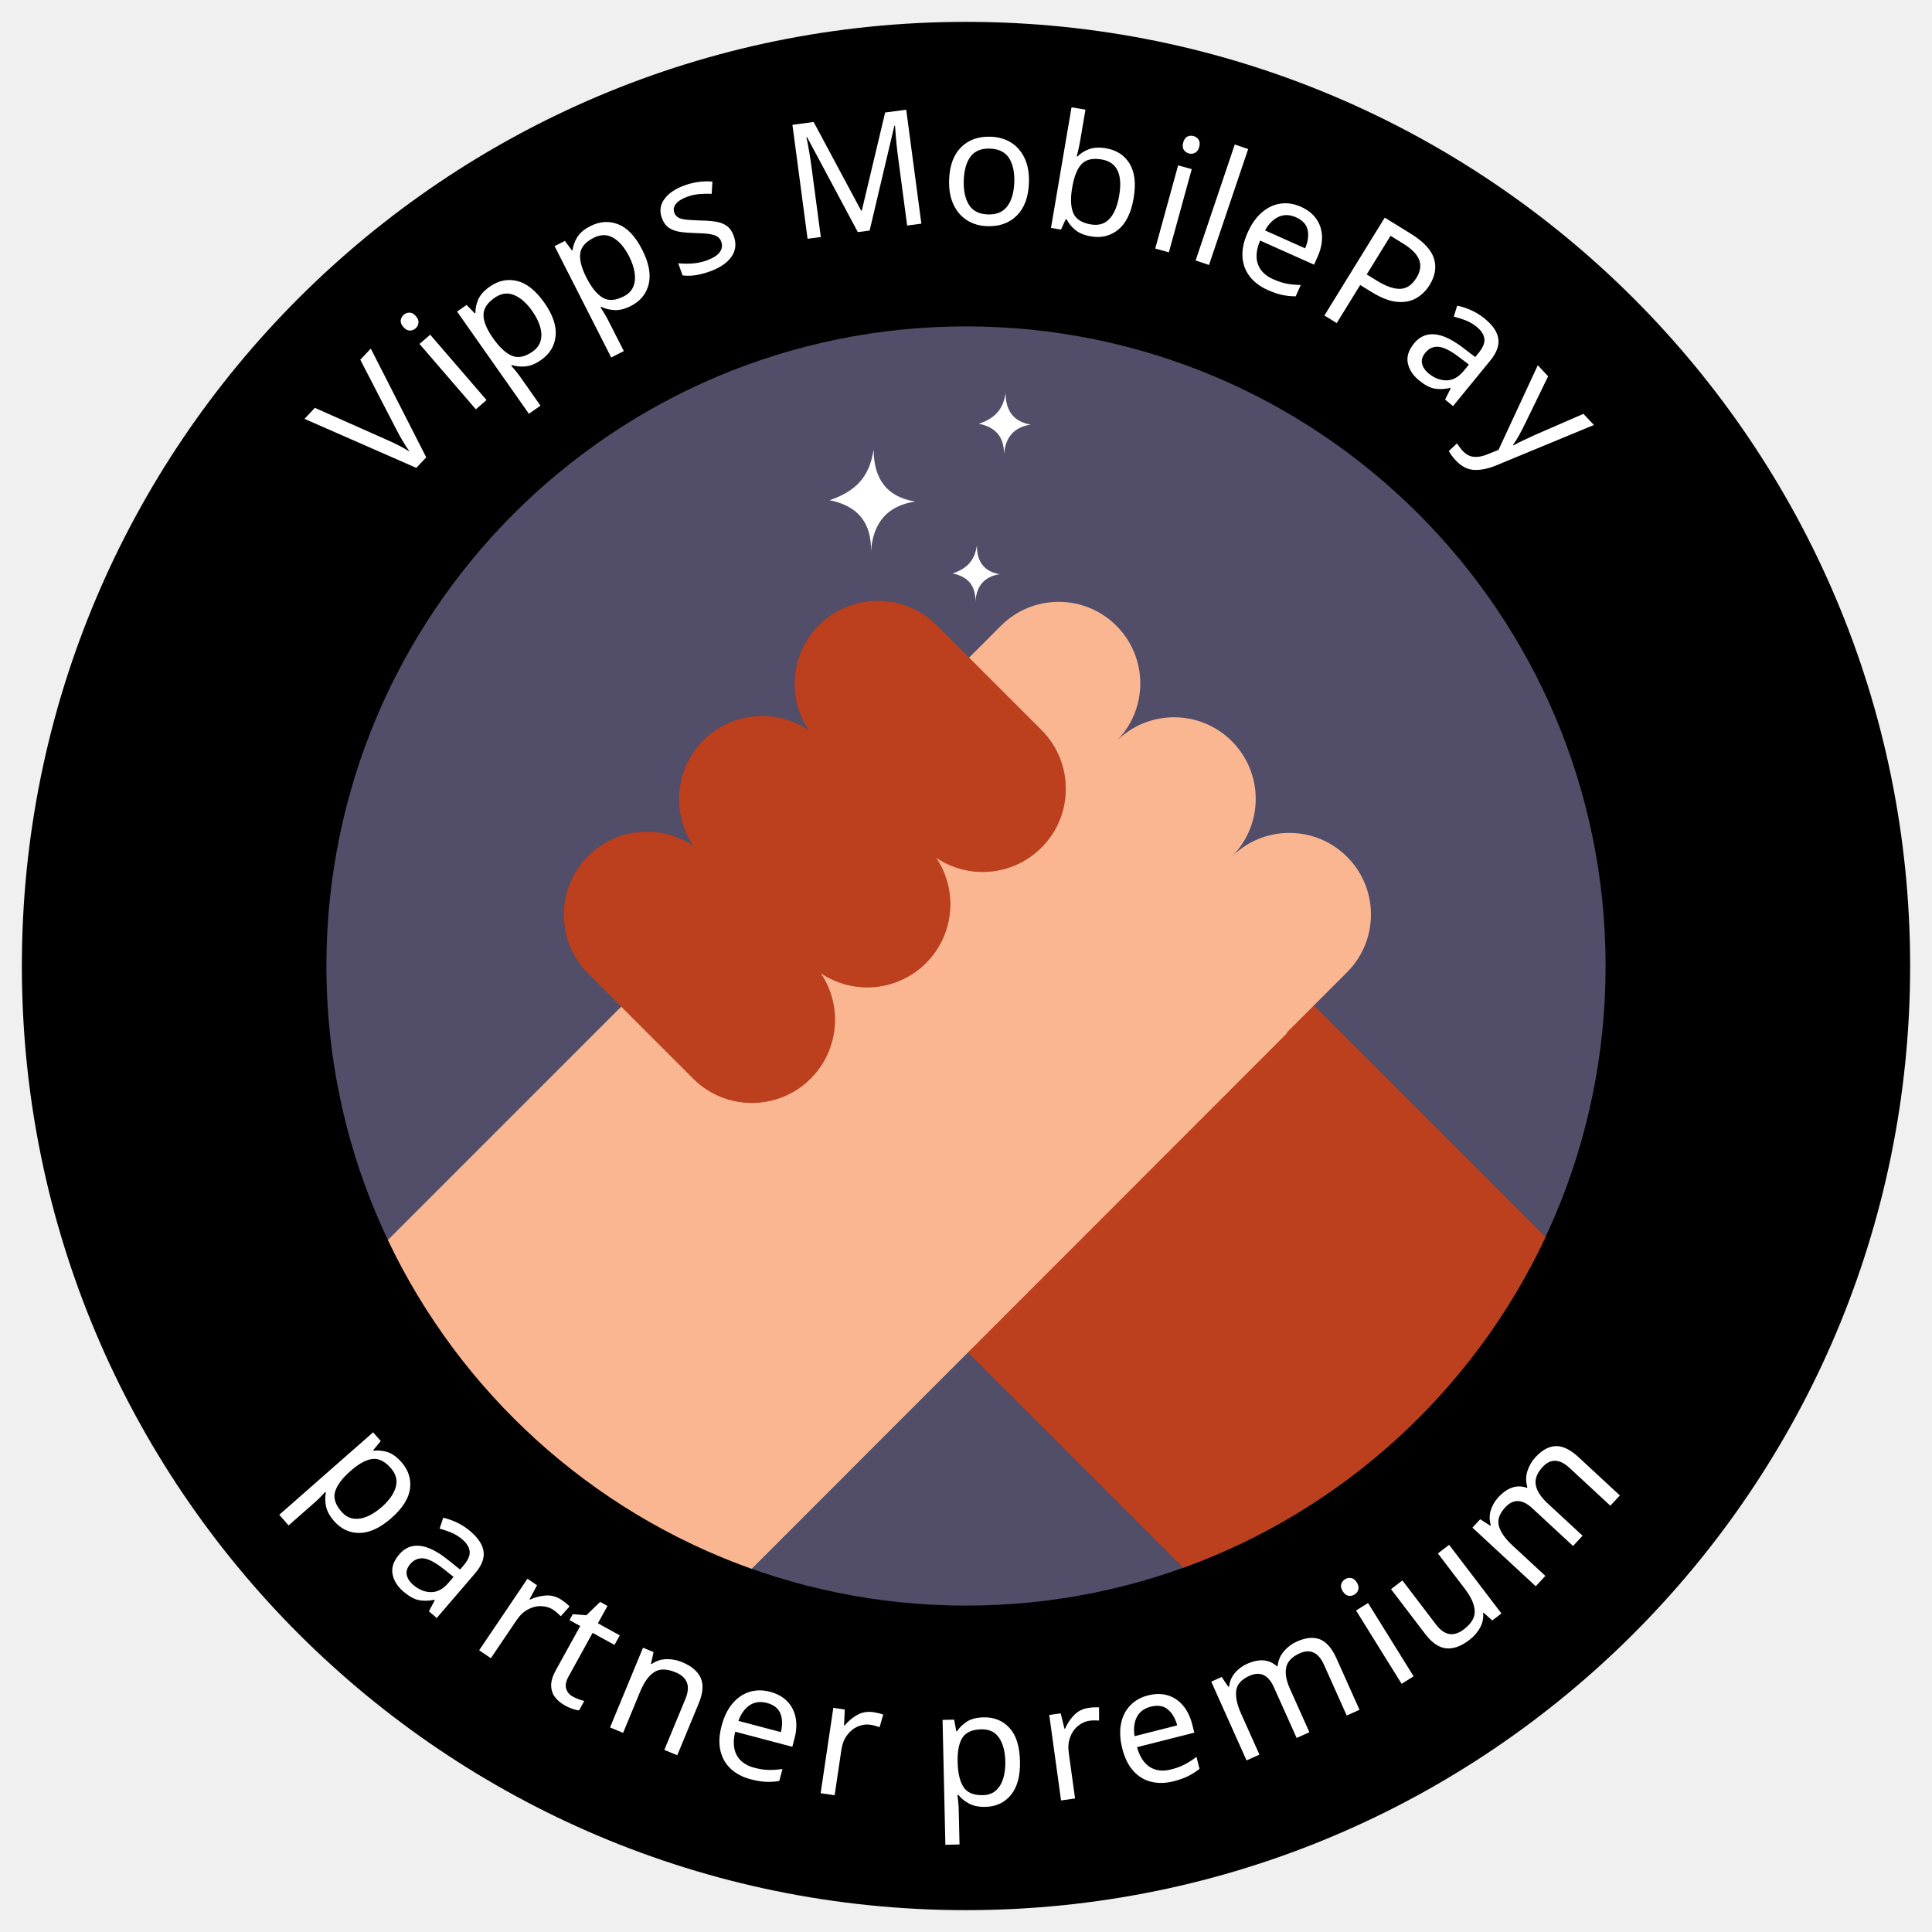
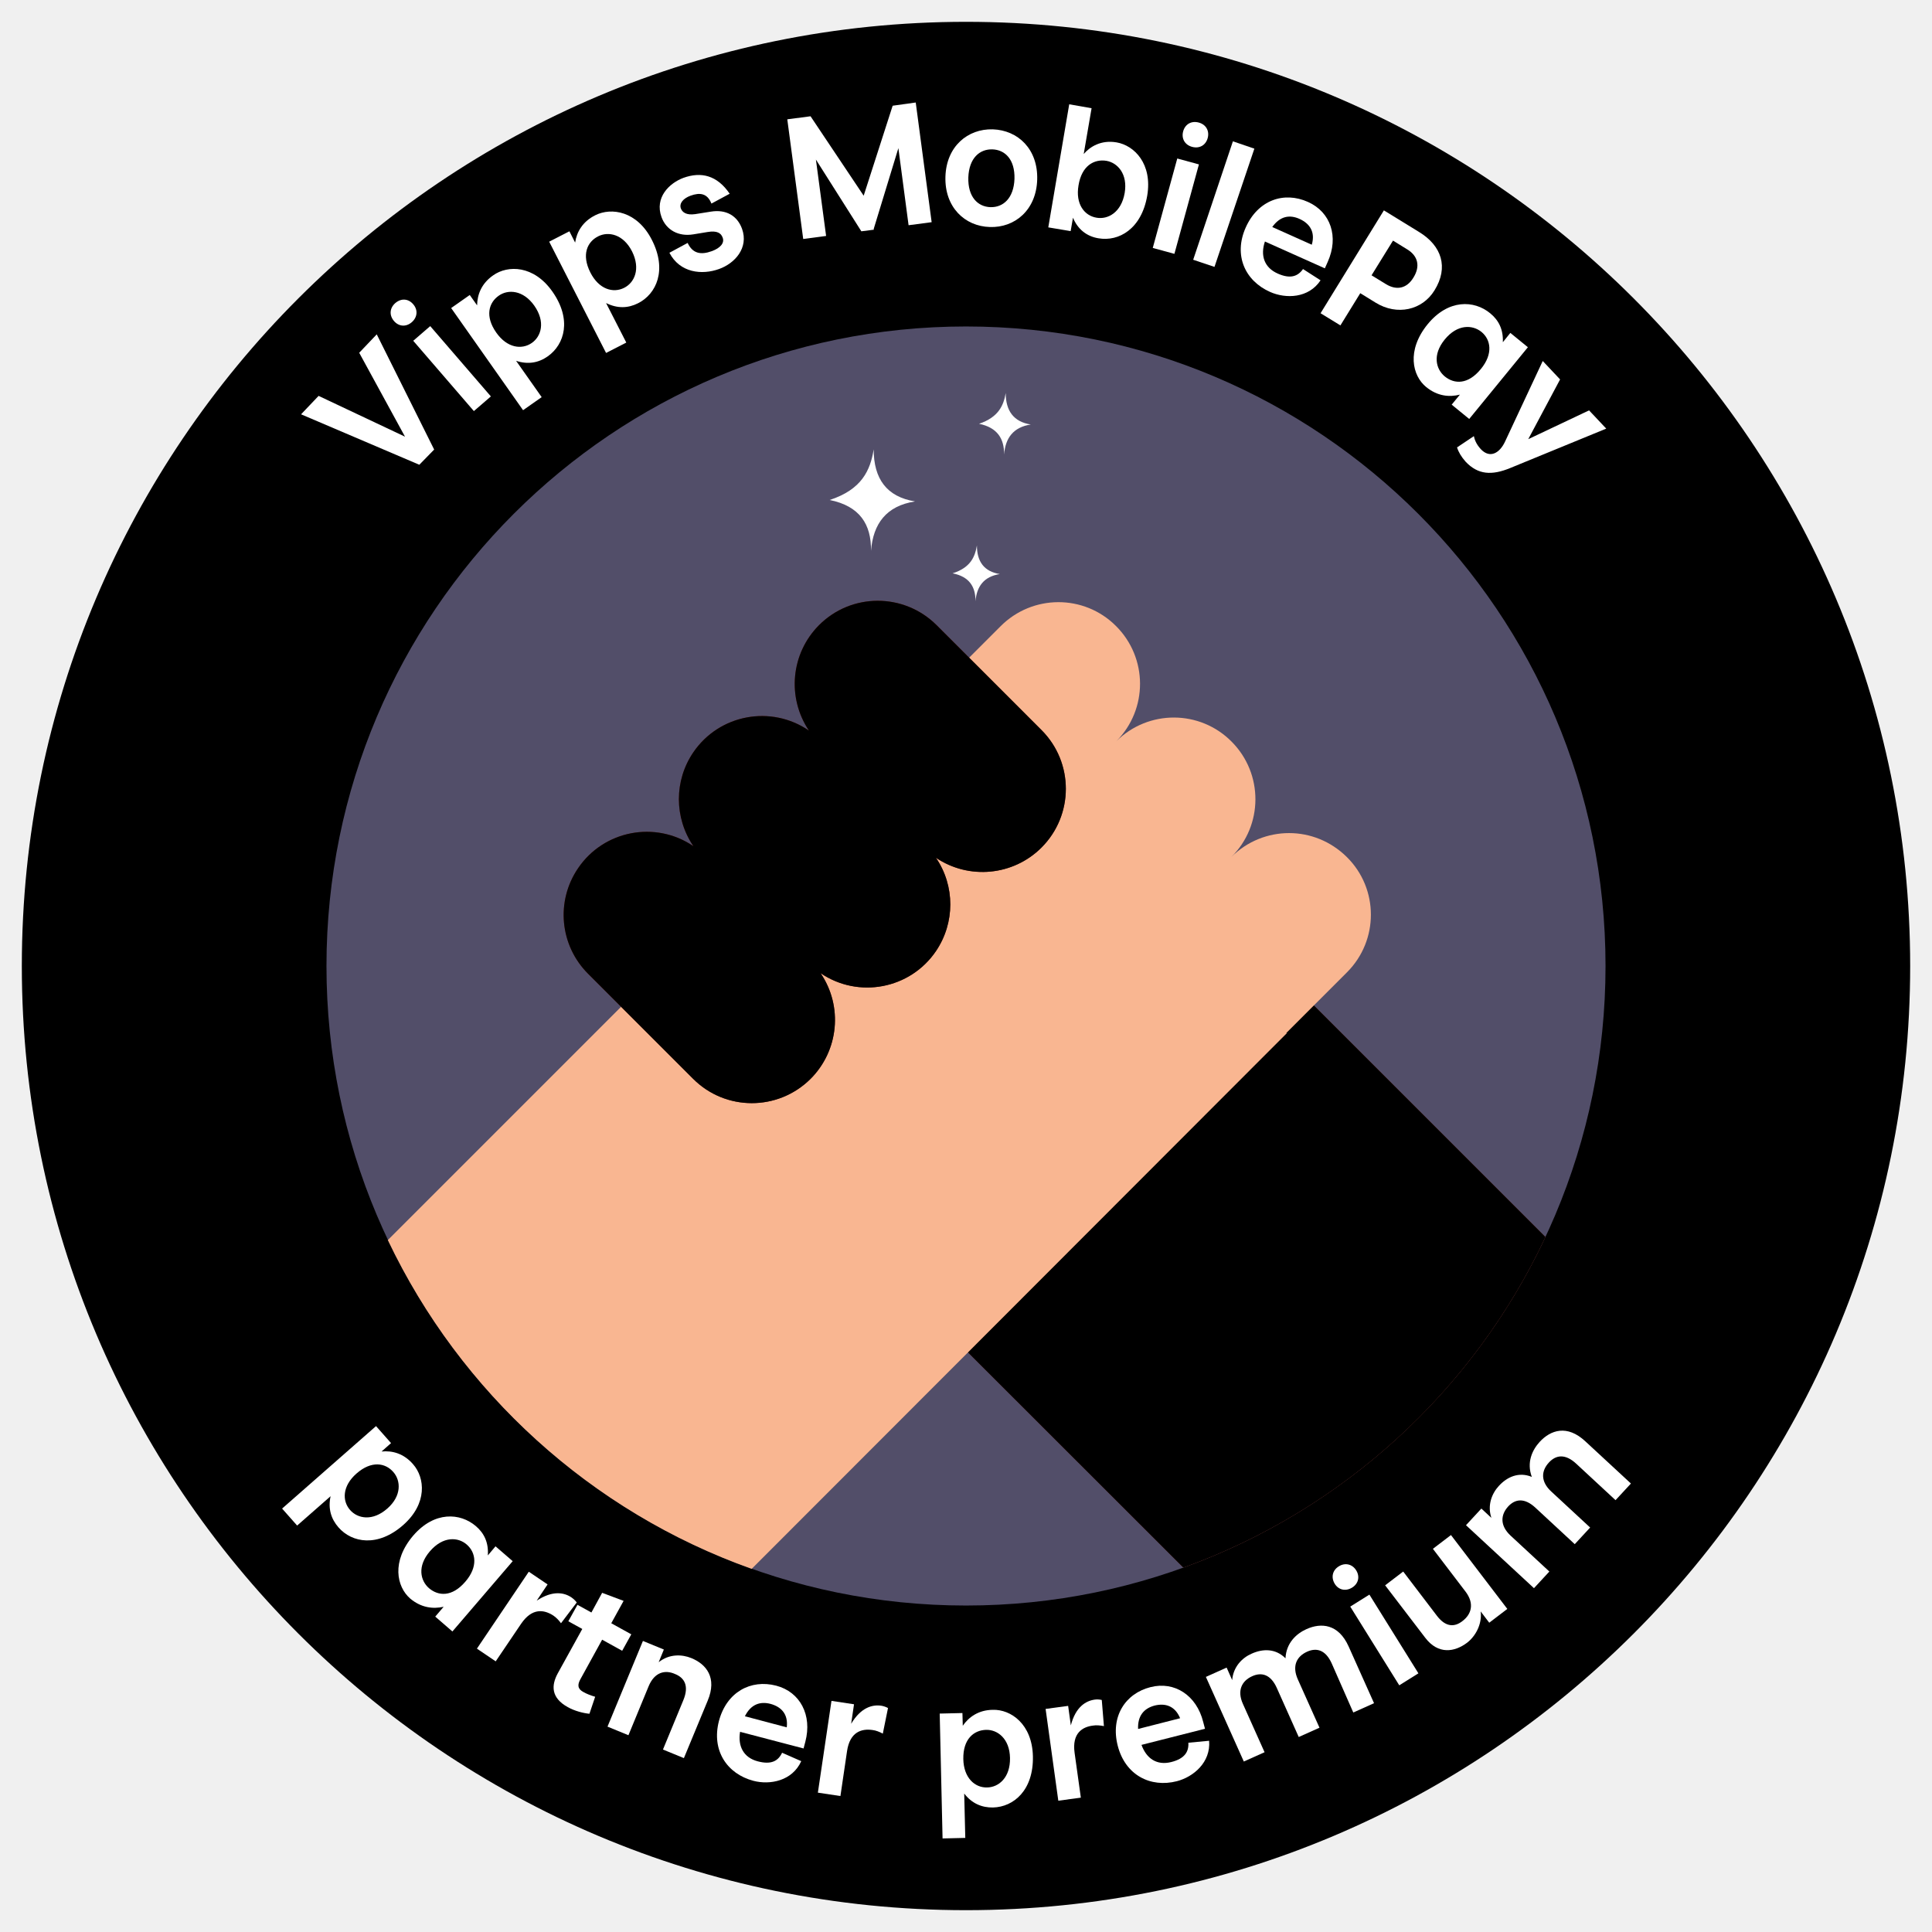
- <svg xmlns="http://www.w3.org/2000/svg" id="Visueller" viewBox="0 0 1080 1080">
-   <defs>
-     <style>
-       .cls-1 {
-         font-family: VippsDisplay-Regular, 'Vipps Display';
-         font-size: 90px;
-       }
- 
-       .cls-1, .cls-2 {
-         fill: #fff;
-       }
- 
-       .cls-3 {
-         fill: #524e69;
-       }
- 
-       .cls-4 {
-         fill: #f9b691;
-       }
- 
-       .cls-4, .cls-5, .cls-6 {
-         fill-rule: evenodd;
-       }
- 
-       .cls-5 {
-         fill: #792716;
-       }
- 
-       .cls-6 {
-         fill: rgba(255, 91, 36, .5);
-       }
-     </style>
-   </defs>
-   <circle cx="540" cy="540" r="527.78" />
-   <circle class="cls-3" cx="540" cy="540" r="357.54" />
-   <text class="cls-1" transform="translate(216.96 278.24) rotate(-46.67)">
-     <tspan x="0" y="0">V</tspan>
-   </text>
-   <text class="cls-1" transform="translate(260.2 233.8) rotate(-40.77)">
-     <tspan x="0" y="0">i</tspan>
-   </text>
-   <text class="cls-1" transform="translate(276.98 218.04) rotate(-35.1)">
-     <tspan x="0" y="0">p</tspan>
-   </text>
-   <text class="cls-1" transform="translate(325.06 184.06) rotate(-26.96)">
-     <tspan x="0" y="0">p</tspan>
-   </text>
-   <text class="cls-1" transform="translate(377.87 157.55) rotate(-19.69)">
-     <tspan x="0" y="0">s</tspan>
-   </text>
-   <text class="cls-1" transform="translate(421.48 142.4) rotate(-14.87)">
-     <tspan x="0" y="0"> </tspan>
-   </text>
-   <text class="cls-1" transform="translate(442.78 134.63) rotate(-7.57)">
-     <tspan x="0" y="0">M</tspan>
-   </text>
-   <text class="cls-1" transform="translate(524.86 124.69) rotate(1.78)">
-     <tspan x="0" y="0">o</tspan>
-   </text>
-   <text class="cls-1" transform="translate(579.96 126.13) rotate(9.66)">
-     <tspan x="0" y="0">b</tspan>
-   </text>
-   <text class="cls-1" transform="translate(638.4 136.92) rotate(15.38)">
-     <tspan x="0" y="0">i</tspan>
-   </text>
-   <text class="cls-1" transform="translate(661.1 143.15) rotate(18.66)">
-     <tspan x="0" y="0">l</tspan>
-   </text>
-   <text class="cls-1" transform="translate(683.2 149.75) rotate(24.07)">
-     <tspan x="0" y="0">e</tspan>
-   </text>
-   <text class="cls-1" transform="translate(732.91 171.78) rotate(31.66)">
-     <tspan x="0" y="0">P</tspan>
-   </text>
-   <text class="cls-1" transform="translate(778.82 199.66) rotate(39.27)">
-     <tspan x="0" y="0">a</tspan>
-   </text>
-   <text class="cls-1" transform="translate(824.42 237.15) rotate(46.78)">
-     <tspan x="0" y="0">y</tspan>
-   </text>
-   <text class="cls-1" transform="translate(167.28 826.77) rotate(48.69)">
-     <tspan x="0" y="0">p</tspan>
-   </text>
-   <text class="cls-1" transform="translate(211.35 876.34) rotate(40.65)">
-     <tspan x="0" y="0">a</tspan>
-   </text>
-   <text class="cls-1" transform="translate(261.5 918.23) rotate(34.04)">
-     <tspan x="0" y="0">r</tspan>
-   </text>
-   <text class="cls-1" transform="translate(296.74 941.83) rotate(28.9)">
-     <tspan x="0" y="0">t</tspan>
-   </text>
-   <text class="cls-1" transform="translate(333.94 962.73) rotate(22.47)">
-     <tspan x="0" y="0">n</tspan>
-   </text>
-   <text class="cls-1" transform="translate(392.5 986.51) rotate(14.81)">
-     <tspan x="0" y="0">e</tspan>
-   </text>
-   <text class="cls-1" transform="translate(451.17 1001.28) rotate(8.45)">
-     <tspan x="0" y="0">r</tspan>
-   </text>
-   <text class="cls-1" transform="translate(492.52 1007.05) rotate(4.26)">
-     <tspan x="0" y="0"> </tspan>
-   </text>
-   <text class="cls-1" transform="translate(520.33 1009.83) rotate(-1.29)">
-     <tspan x="0" y="0">p</tspan>
-   </text>
-   <text class="cls-1" transform="translate(585.55 1007.49) rotate(-7.87)">
-     <tspan x="0" y="0">r</tspan>
-   </text>
-   <text class="cls-1" transform="translate(628.43 1001.81) rotate(-14.23)">
-     <tspan x="0" y="0">e</tspan>
-   </text>
-   <text class="cls-1" transform="translate(689.83 987.21) rotate(-24.13)">
-     <tspan x="0" y="0">m</tspan>
-   </text>
-   <text class="cls-1" transform="translate(777 945.29) rotate(-31.86)">
-     <tspan x="0" y="0">i</tspan>
-   </text>
-   <text class="cls-1" transform="translate(801.17 931.01) rotate(-37.32)">
-     <tspan x="0" y="0">u</tspan>
-   </text>
-   <text class="cls-1" transform="translate(853.29 892.35) rotate(-47.2)">
-     <tspan x="0" y="0">m</tspan>
-   </text>
-   <path class="cls-5" d="m863.92,691.55c-40.05,85.46-112.93,152.48-202.41,184.8l-120.37-120.37-148.71-148.74-29.5-29.5,193.57-193.61,32.23,32.23s.01.02.02.03l145.69,145.68,129.48,129.48Z" />
-   <path class="cls-6" d="m863.92,691.55c-40.05,85.46-112.93,152.48-202.41,184.8l-120.37-120.37-148.71-148.74-29.5-29.5,193.57-193.61,32.23,32.23s.01.02.02.03l145.69,145.68,129.48,129.48Z" />
-   <path class="cls-4" d="m753.01,543.48l-18.57,18.59-15.27,15.28.25.25-178.28,178.38-120.93,120.99c-89.71-31.88-162.92-98.58-203.37-183.83l130.42-130.42,149.65-149.65c1.17-1.54,2.43-3.01,3.79-4.39l41-41.03,17.73-17.74c17.76-17.88,46.65-17.98,64.53-.22,17.88,17.76,17.97,46.65.21,64.53,17.88-17.76,46.77-17.67,64.53.21,17.76,17.88,17.66,46.77-.22,64.53,8.91-8.91,20.59-13.36,32.27-13.36s23.35,4.45,32.26,13.36c17.82,17.81,17.82,46.7,0,64.52Z" />
-   <path class="cls-5" d="m582.16,473.81c18.14-18.13,18.15-47.54.02-65.69,0,0-.01-.01-.02-.02l-58.67-58.67c-18.16-18.11-47.57-18.07-65.69.09-15.71,15.76-18.04,40.44-5.56,58.86-21.17-14.49-50.07-9.07-64.56,12.1-10.82,15.81-10.82,36.65,0,52.46-21.23-14.39-50.11-8.85-64.51,12.38-12.49,18.42-10.16,43.1,5.56,58.86l58.67,58.67c18.1,18.18,47.51,18.24,65.69.13,15.84-15.78,18.2-40.61,5.59-59.08,21.21,14.42,50.1,8.92,64.52-12.29,10.72-15.76,10.72-36.47,0-52.23,18.44,12.53,43.19,10.19,58.95-5.57Z" />
-   <path class="cls-6" d="m582.16,473.81c18.14-18.13,18.15-47.54.02-65.69,0,0-.01-.01-.02-.02l-58.67-58.67c-18.16-18.11-47.57-18.07-65.69.09-15.71,15.76-18.04,40.44-5.56,58.86-21.17-14.49-50.07-9.07-64.56,12.1-10.82,15.81-10.82,36.65,0,52.46-21.23-14.39-50.11-8.85-64.51,12.38-12.49,18.42-10.16,43.1,5.56,58.86l58.67,58.67c18.1,18.18,47.51,18.24,65.69.13,15.84-15.78,18.2-40.61,5.59-59.08,21.21,14.42,50.1,8.92,64.52-12.29,10.72-15.76,10.72-36.47,0-52.23,18.44,12.53,43.19,10.19,58.95-5.57Z" />
-   <path class="cls-2" d="m488.38,251.25c.02,16.35,7.23,26.48,23.14,29.11-16.14,2.48-23.44,12.46-24.63,27.61.22-14.75-6.33-24.97-23.14-28.36,18.08-6.01,22.74-16.7,24.63-28.36Z" />
-   <path class="cls-2" d="m546.09,304.93c0,9.01,3.99,14.6,12.75,16.05-8.9,1.37-12.92,6.87-13.58,15.22.12-8.13-3.49-13.77-12.75-15.63,9.97-3.31,12.54-9.21,13.58-15.63Z" />
-   <path class="cls-2" d="m562.15,219.68c0,9.91,4.39,16.06,14.03,17.65-9.79,1.51-14.21,7.56-14.94,16.75.13-8.94-3.84-15.15-14.03-17.2,10.97-3.64,13.79-10.13,14.94-17.2Z" />
+ <svg xmlns="http://www.w3.org/2000/svg" version="1.1" id="Visueller" x="0px" y="0px" viewBox="0 0 1080 1080" style="enable-background:new 0 0 1080 1080;" xml:space="preserve">
+   <style type="text/css">
+ 	.st0{fill:#524E69;}
+ 	.st1{enable-background:new    ;}
+ 	.st2{fill:#FFFFFF;}
+ 	.st3{fill-rule:evenodd;clip-rule:evenodd;fill:#792716;}
+ 	.st4{fill-rule:evenodd;clip-rule:evenodd;}
+ 	.st5{fill-rule:evenodd;clip-rule:evenodd;fill:#F9B691;}
+ </style>
+   <circle cx="540" cy="540" r="527.8" />
+   <circle class="st0" cx="540" cy="540" r="357.5" />
+   <g class="st1">
+     <path class="st2" d="M234.4,259.8l-66.1-28.2l9.8-10.3l48.3,22.8l-25.6-46.9l9.8-10.3l32.1,64.4L234.4,259.8z" />
+   </g>
+   <g class="st1">
+     <path class="st2" d="M231,170.1c2.7,3.1,2.4,7.2-0.8,10c-3.2,2.8-7.3,2.5-10-0.7s-2.4-7.2,0.8-10   C224.3,166.6,228.3,166.9,231,170.1z M240.5,182.3l33.9,39.3l-9.5,8.2L231,190.5L240.5,182.3z" />
+   </g>
+   <g class="st1">
+     <path class="st2" d="M308.8,163c10.9,15.5,6.9,29.5-2.6,36.2c-5.1,3.6-11,4.7-17.7,2.5l14.3,20.3l-10.4,7.3l-40.2-57.1l10.4-7.3   l4.1,5.8c0.1-6,2.4-12.2,9-16.8C283.9,148.1,298.4,148.2,308.8,163z M277.4,185.9c6.1,8.7,14.3,9.7,19.9,5.8   c5.3-3.7,7.7-11.8,1.4-20.8c-6.2-8.8-14.7-9.3-19.9-5.6C273.2,169.2,271,176.8,277.4,185.9z" />
+   </g>
+   <g class="st1">
+     <path class="st2" d="M364.4,134.1c8.6,16.8,2.6,30.2-7.7,35.4c-5.5,2.8-11.5,3.1-17.9-0.1l11.3,22.1l-11.3,5.8L307,135.1l11.3-5.8   l3.2,6.3c0.9-5.9,4.1-11.7,11.3-15.3C341.8,115.8,356.2,118,364.4,134.1z M330,152.3c4.8,9.5,12.8,11.7,18.9,8.6   c5.8-2.9,9.3-10.6,4.4-20.4c-4.9-9.6-13.2-11.3-18.9-8.4C328.2,135.2,325,142.4,330,152.3z" />
+   </g>
+   <g class="st1">
+     <path class="st2" d="M382.1,99.4c9.8-3.5,18.7-1.5,25.8,8.9l-10.2,5.5c-2.3-5.8-6.5-6.3-11.7-4.4c-4.1,1.5-6.4,4.3-5.4,7.1   c0.8,2.2,3.1,3.9,8,3.2l8.8-1.4c8.6-1.4,14.8,2.4,17.4,9.6c3.8,10.6-3.9,19.3-12.9,22.5c-9.5,3.4-21.8,2.2-27.7-9.1l10.2-5.5   c2.8,6,7.4,6.8,13.5,4.6c4.7-1.7,7.2-4.5,6.1-7.5c-0.9-2.6-3.1-4.1-8.5-3.2l-7.9,1.3c-8.4,1.4-15.2-2.5-17.8-9.6   C365.8,110.4,374.2,102.3,382.1,99.4z" />
+   </g>
+   <g class="st1">
+     <path class="st2" d="M511.9,57.3l8.9,66.9l-12.9,1.7l-5.7-43.1l-13.8,45.2l0.1,0.4l-7,0.9l-25.4-40.1l5.7,42.7l-12.8,1.7l-8.9-66.9   l13-1.7l29.7,44.4L499,59.1L511.9,57.3z" />
+   </g>
+   <g class="st1">
+     <path class="st2" d="M579.8,100.4c-0.5,17-12.5,27-26.5,26.5c-14-0.4-25.3-11.1-24.8-28.1S541,71.9,555,72.3   C569.1,72.8,580.3,83.4,579.8,100.4z M541.3,99.2c-0.3,10.9,5.3,16.4,12.4,16.6c7,0.2,13-4.9,13.4-15.8   c0.3-10.9-5.3-16.3-12.4-16.5C547.7,83.3,541.7,88.3,541.3,99.2z" />
+   </g>
+   <g class="st1">
+     <path class="st2" d="M610.2,60.5l-4.4,25.6c3.5-4.1,9.7-8,18.4-6.5c9.9,1.7,20.1,12,17.1,29.8c-3.2,18.6-15.9,25.8-27.3,23.8   c-6.7-1.1-11.6-5.2-14.2-11.5l-1.3,7.5l-12.5-2.1l11.7-68.8L610.2,60.5z M602.9,103.6c-1.8,10.5,3.3,17,10.1,18.1   c6.3,1.1,13.8-2.9,15.7-13.8c1.8-10.6-3.9-16.9-10.2-18C611.6,88.8,604.7,92.6,602.9,103.6z" />
+   </g>
+   <g class="st1">
+     <path class="st2" d="M670.2,91.9l-13.7,50l-12.1-3.3l13.7-50L670.2,91.9z M675.1,77.2c-1.1,4-4.6,6-8.7,4.9c-4.1-1.1-6.1-4.7-5-8.7   c1.1-4,4.6-6,8.7-4.9S676.2,73.2,675.1,77.2z" />
+   </g>
+   <g class="st1">
+     <path class="st2" d="M701.2,83.1l-22.3,66.1l-11.9-4L689.2,79L701.2,83.1z" />
+   </g>
+   <g class="st1">
+     <path class="st2" d="M707.1,135c-2.6,7.7-0.5,14.5,7.1,17.9c7.1,3.2,11.3,1.6,14.2-2.5l9.8,6.3c-6.7,10.1-19.4,10.4-28.2,6.5   c-14-6.2-20.6-20.5-13.6-36.1c6.8-15.2,21.3-20.3,34.8-14.2c12.7,5.7,17.3,19.5,11,33.5l-1.6,3.6L707.1,135z M711.2,126.9l22.1,9.9   c2.1-7.3-1.3-11.9-6.8-14.4C720.8,119.8,715.5,120.9,711.2,126.9z" />
+   </g>
+   <g class="st1">
+     <path class="st2" d="M793.3,129.7c12.6,7.7,16.6,19.7,8.6,32.6c-6.8,11.1-20.9,14.3-32.9,6.9l-8.6-5.3l-11.1,18l-11.1-6.8   l35.4-57.5L793.3,129.7z M766.7,153.9l8,4.9c6,3.7,11.7,2.5,15.4-3.6c4-6.4,2.5-12.1-3.3-15.7l-8.1-5L766.7,153.9z" />
+   </g>
+   <g class="st1">
+     <path class="st2" d="M798.1,181.2c11.5-14,25.9-13.5,34.9-6.1c4.8,3.9,7.4,9.1,7.1,16.2l4.2-5.2l9.8,8l-32.8,40.1l-9.8-8l4.6-5.6   c-5.9,1.5-12.5,0.9-18.8-4.2C789.5,210.1,786.1,195.9,798.1,181.2z M807.6,189.8c-7,8.6-4.9,16.5,0,20.6c5.4,4.4,13,4.7,20.2-4.1   c7-8.5,5.6-16.5,0.3-20.8C823.1,181.5,814.7,181.1,807.6,189.8z" />
+   </g>
+   <g class="st1">
+     <path class="st2" d="M814.5,250.1l9.4-6.3c0.4,1.9,1.3,4.5,3.9,7.3c5.1,5.4,10.6,2.2,13.6-4.4l21-44.9l9.7,10.3l-17.8,33.4l34-16.1   l9.6,10.2l-53.6,22c-10.4,4.3-18.1,3.8-25-3.5C816.9,255.4,815.3,252.7,814.5,250.1z" />
+   </g>
+   <g class="st1">
+     <path class="st2" d="M225.4,852.5c-14.2,12.5-28.6,10-36.2,1.3c-4.1-4.7-5.9-10.4-4.4-17.4l-18.7,16.4l-8.4-9.5l52.5-46.1l8.4,9.5   l-5.3,4.7c6-0.6,12.4,1.1,17.6,7.1C237.6,826.1,239,840.5,225.4,852.5z M199.3,823.7c-8,7-8.1,15.3-3.6,20.4   c4.3,4.9,12.6,6.4,20.8-0.8c8.1-7.1,7.6-15.6,3.4-20.4C215.4,817.7,207.6,816.4,199.3,823.7z" />
+   </g>
+   <g class="st1">
+     <path class="st2" d="M231,858.4c11.8-13.7,26.2-12.8,35-5.3c4.7,4,7.2,9.3,6.7,16.4l4.3-5.1l9.6,8.3L252.9,912l-9.6-8.3l4.7-5.5   c-5.9,1.3-12.5,0.6-18.7-4.6C221.7,887,218.7,872.8,231,858.4z M240.3,867.2c-7.2,8.4-5.3,16.4-0.5,20.6c5.3,4.5,12.9,5,20.3-3.6   c7.2-8.3,6-16.3,0.8-20.8C256.1,859.2,247.7,858.6,240.3,867.2z" />
+   </g>
+   <g class="st1">
+     <path class="st2" d="M291.3,907.7l-14.2,21l-10.5-7.1l29-43l10.5,7.1l-6.1,9.1c8.9-5.9,15.4-4.6,19.5-1.8c1.1,0.8,2.2,1.8,2.9,2.8   l-8.8,11.6c-1.2-1.7-2.8-3.3-4.3-4.3C304.2,899.8,297.5,898.6,291.3,907.7z" />
+   </g>
+   <g class="st1">
+     <path class="st2" d="M348.6,894.9l-6.9,12.5l11.2,6.2l-5.1,9.2l-11.2-6.2l-12.1,22c-1.8,3.2-1.7,5.5,1.7,7.3c2,1.1,4.1,1.9,6.5,2.6   l-3.2,9.5c-3.3-0.3-8.2-1.5-12.1-3.7c-9.4-5.2-9.3-12.1-5.6-18.9l13.7-24.8l-7.8-4.3l5.1-9.2l7.8,4.3l6-11L348.6,894.9z" />
+   </g>
+   <g class="st1">
+     <path class="st2" d="M362.6,942.6l-11.3,27.4l-11.7-4.8l19.8-47.9l11.7,4.8l-2.9,7.1c5.8-4.7,13-4.5,18.3-2.3   c8.3,3.4,14.5,10.9,9.1,23.8l-13.3,32.1l-11.7-4.8l11.4-27.6c3.3-8,0.6-12.5-4.6-14.6C371.6,933.2,365.8,934.9,362.6,942.6z" />
+   </g>
+   <g class="st1">
+     <path class="st2" d="M413.7,968.1c-1.3,8,1.9,14.4,9.9,16.5c7.6,2,11.4-0.2,13.6-4.8l10.7,4.7c-5,11.1-17.5,13.4-26.7,11   c-14.8-3.9-23.6-17-19.3-33.5c4.3-16.1,17.7-23.4,32-19.7c13.4,3.5,20.2,16.5,16.3,31.3l-1,3.8L413.7,968.1z M416.4,959.4l23.4,6.2   c0.9-7.5-3.2-11.5-9-13.1C424.8,950.9,419.7,952.8,416.4,959.4z" />
+   </g>
+   <g class="st1">
+     <path class="st2" d="M473.5,978.9l-3.7,25.1l-12.6-1.9l7.6-51.3l12.6,1.9l-1.6,10.9c5.5-9.2,11.9-10.8,16.8-10.1   c1.3,0.2,2.7,0.7,3.8,1.3l-2.9,14.3c-1.9-1-3.9-1.8-5.7-2C481.8,966.2,475.1,968,473.5,978.9z" />
+   </g>
+   <g class="st1">
+     <path class="st2" d="M577.4,981.8c0.4,18.9-10.7,28.3-22.3,28.6c-6.2,0.1-11.8-2.2-16.1-7.8l0.6,24.8l-12.7,0.3l-1.6-69.8l12.7-0.3   l0.2,7.1c3.4-4.9,8.8-8.8,16.8-8.9C565,955.5,577,963.7,577.4,981.8z M538.5,983.3c0.2,10.6,6.5,16.1,13.3,15.9   c6.5-0.1,13-5.5,12.8-16.5c-0.2-10.8-7-15.9-13.4-15.7C544.3,967.2,538.3,972.2,538.5,983.3z" />
+   </g>
+   <g class="st1">
+     <path class="st2" d="M600.7,979.8l3.5,25.1l-12.6,1.7l-7.1-51.3l12.6-1.7l1.5,10.9c2.7-10.4,8.4-13.7,13.3-14.4   c1.3-0.2,2.8-0.1,4,0.2l1.2,14.6c-2.1-0.4-4.3-0.6-6-0.3C605.1,965.3,599.2,968.8,600.7,979.8z" />
+   </g>
+   <g class="st1">
+     <path class="st2" d="M638.1,975.4c2.8,7.7,8.6,11.6,16.6,9.6c7.6-1.9,9.9-5.8,9.6-10.8l11.6-1.1c1,12.1-8.8,20.2-18,22.6   c-14.8,3.8-28.9-3.4-33.1-19.9c-4.1-16.1,4.1-29.1,18.4-32.7c13.4-3.4,25.7,4.6,29.4,19.5l1,3.8L638.1,975.4z M636.2,966.5l23.5-6   c-2.9-7-8.4-8.5-14.2-7.1C639.4,955,635.9,959.2,636.2,966.5z" />
+   </g>
+   <g class="st1">
+     <path class="st2" d="M725.5,938.8l12.1,27l-11.6,5.2l-12.2-27.3c-3.5-7.9-8.7-9-13.8-6.7c-5.8,2.6-8.6,8-5.2,15.5l12.1,27   l-11.6,5.2l-21.2-47.3l11.6-5.2l3.1,7c0.6-7.5,5.6-12.5,10.9-14.8c6.2-2.8,13.3-3,18.9,2.6c0.4-8.6,6.1-13.8,11.7-16.3   c8.2-3.7,17.9-3,23.6,9.7l14.2,31.7l-11.6,5.2L744.5,930c-3.5-7.9-8.7-9-13.8-6.7C724.9,925.9,722.1,931.2,725.5,938.8z" />
+   </g>
+   <g class="st1">
+     <path class="st2" d="M758.1,877.8c2.2,3.5,1.3,7.5-2.3,9.7c-3.6,2.2-7.6,1.3-9.7-2.2s-1.3-7.5,2.3-9.7   C751.9,873.4,755.9,874.3,758.1,877.8z M765.5,891.4l27.4,44l-10.7,6.7l-27.4-44L765.5,891.4z" />
+   </g>
+   <g class="st1">
+     <path class="st2" d="M832.5,907.1l-4.8-6.3c0.9,7.1-2.9,13.9-7.6,17.5c-6.9,5.2-16.1,6.8-23.4-2.8l-22.4-29.3l10.1-7.7l18.9,24.8   c4.9,6.4,9.9,6.3,14.2,2.9c5.2-3.9,6.7-9.9,1.8-16.4l-18.3-24l10.1-7.7l31.5,41.3L832.5,907.1z" />
+   </g>
+   <g class="st1">
+     <path class="st2" d="M867.2,833.8l21.7,20.1l-8.6,9.3l-21.9-20.3c-6.3-5.9-11.5-4.9-15.3-0.8c-4.3,4.7-4.7,10.7,1.3,16.3l21.7,20.1   l-8.6,9.3l-38-35.2l8.6-9.3l5.6,5.2c-2.4-7.1,0.3-13.7,4.2-17.9c4.6-5,11.1-8,18.4-5c-3-8.1,0.2-15,4.4-19.6   c6.1-6.6,15.3-9.8,25.5-0.3l25.5,23.6l-8.6,9.3l-21.9-20.3c-6.3-5.9-11.5-4.9-15.3-0.8C861.5,822.2,861.1,828.2,867.2,833.8z" />
+   </g>
+   <path class="st3" d="M863.9,691.5C823.9,777,751,844,661.5,876.3L541.1,756L392.4,607.2l-29.5-29.5l193.6-193.6l32.2,32.2  c0,0,0,0,0,0l145.7,145.7L863.9,691.5z" />
+   <path class="st4" d="M863.9,691.5C823.9,777,751,844,661.5,876.3L541.1,756L392.4,607.2l-29.5-29.5l193.6-193.6l32.2,32.2  c0,0,0,0,0,0l145.7,145.7L863.9,691.5z" />
+   <path class="st5" d="M753,543.5l-18.6,18.6l-15.3,15.3l0.2,0.2L541.1,756L420.2,877c-89.7-31.9-162.9-98.6-203.4-183.8l130.4-130.4  l149.6-149.6c1.2-1.5,2.4-3,3.8-4.4l41-41l17.7-17.7c17.8-17.9,46.7-18,64.5-0.2c17.9,17.8,18,46.6,0.2,64.5  c17.9-17.8,46.8-17.7,64.5,0.2c17.8,17.9,17.7,46.8-0.2,64.5c8.9-8.9,20.6-13.4,32.3-13.4s23.3,4.5,32.3,13.4  C770.8,496.8,770.8,525.7,753,543.5L753,543.5z" />
+   <path class="st3" d="M582.2,473.8c18.1-18.1,18.2-47.5,0-65.7c0,0,0,0,0,0l-58.7-58.7c-18.2-18.1-47.6-18.1-65.7,0.1  c-15.7,15.8-18,40.4-5.6,58.9c-21.2-14.5-50.1-9.1-64.6,12.1c-10.8,15.8-10.8,36.6,0,52.5c-21.2-14.4-50.1-8.9-64.5,12.4  c-12.5,18.4-10.2,43.1,5.6,58.9l58.7,58.7c18.1,18.2,47.5,18.2,65.7,0.1c15.8-15.8,18.2-40.6,5.6-59.1c21.2,14.4,50.1,8.9,64.5-12.3  c10.7-15.8,10.7-36.5,0-52.2C541.6,491.9,566.4,489.6,582.2,473.8L582.2,473.8z" />
+   <path class="st4" d="M582.2,473.8c18.1-18.1,18.2-47.5,0-65.7c0,0,0,0,0,0l-58.7-58.7c-18.2-18.1-47.6-18.1-65.7,0.1  c-15.7,15.8-18,40.4-5.6,58.9c-21.2-14.5-50.1-9.1-64.6,12.1c-10.8,15.8-10.8,36.6,0,52.5c-21.2-14.4-50.1-8.9-64.5,12.4  c-12.5,18.4-10.2,43.1,5.6,58.9l58.7,58.7c18.1,18.2,47.5,18.2,65.7,0.1c15.8-15.8,18.2-40.6,5.6-59.1c21.2,14.4,50.1,8.9,64.5-12.3  c10.7-15.8,10.7-36.5,0-52.2C541.6,491.9,566.4,489.6,582.2,473.8L582.2,473.8z" />
+   <g>
+     <path class="st2" d="M488.4,251.2c0,16.4,7.2,26.5,23.1,29.1c-16.1,2.5-23.4,12.5-24.6,27.6c0.2-14.8-6.3-25-23.1-28.4   C481.8,273.6,486.5,262.9,488.4,251.2L488.4,251.2z" />
+   </g>
+   <g>
+     <path class="st2" d="M546.1,304.9c0,9,4,14.6,12.8,16c-8.9,1.4-12.9,6.9-13.6,15.2c0.1-8.1-3.5-13.8-12.8-15.6   C542.5,317.3,545,311.4,546.1,304.9L546.1,304.9z" />
+   </g>
+   <g>
+     <path class="st2" d="M562.2,219.7c0,9.9,4.4,16.1,14,17.6c-9.8,1.5-14.2,7.6-14.9,16.8c0.1-8.9-3.8-15.1-14-17.2   C558.2,233.2,561,226.7,562.2,219.7z" />
+   </g>
</svg>
